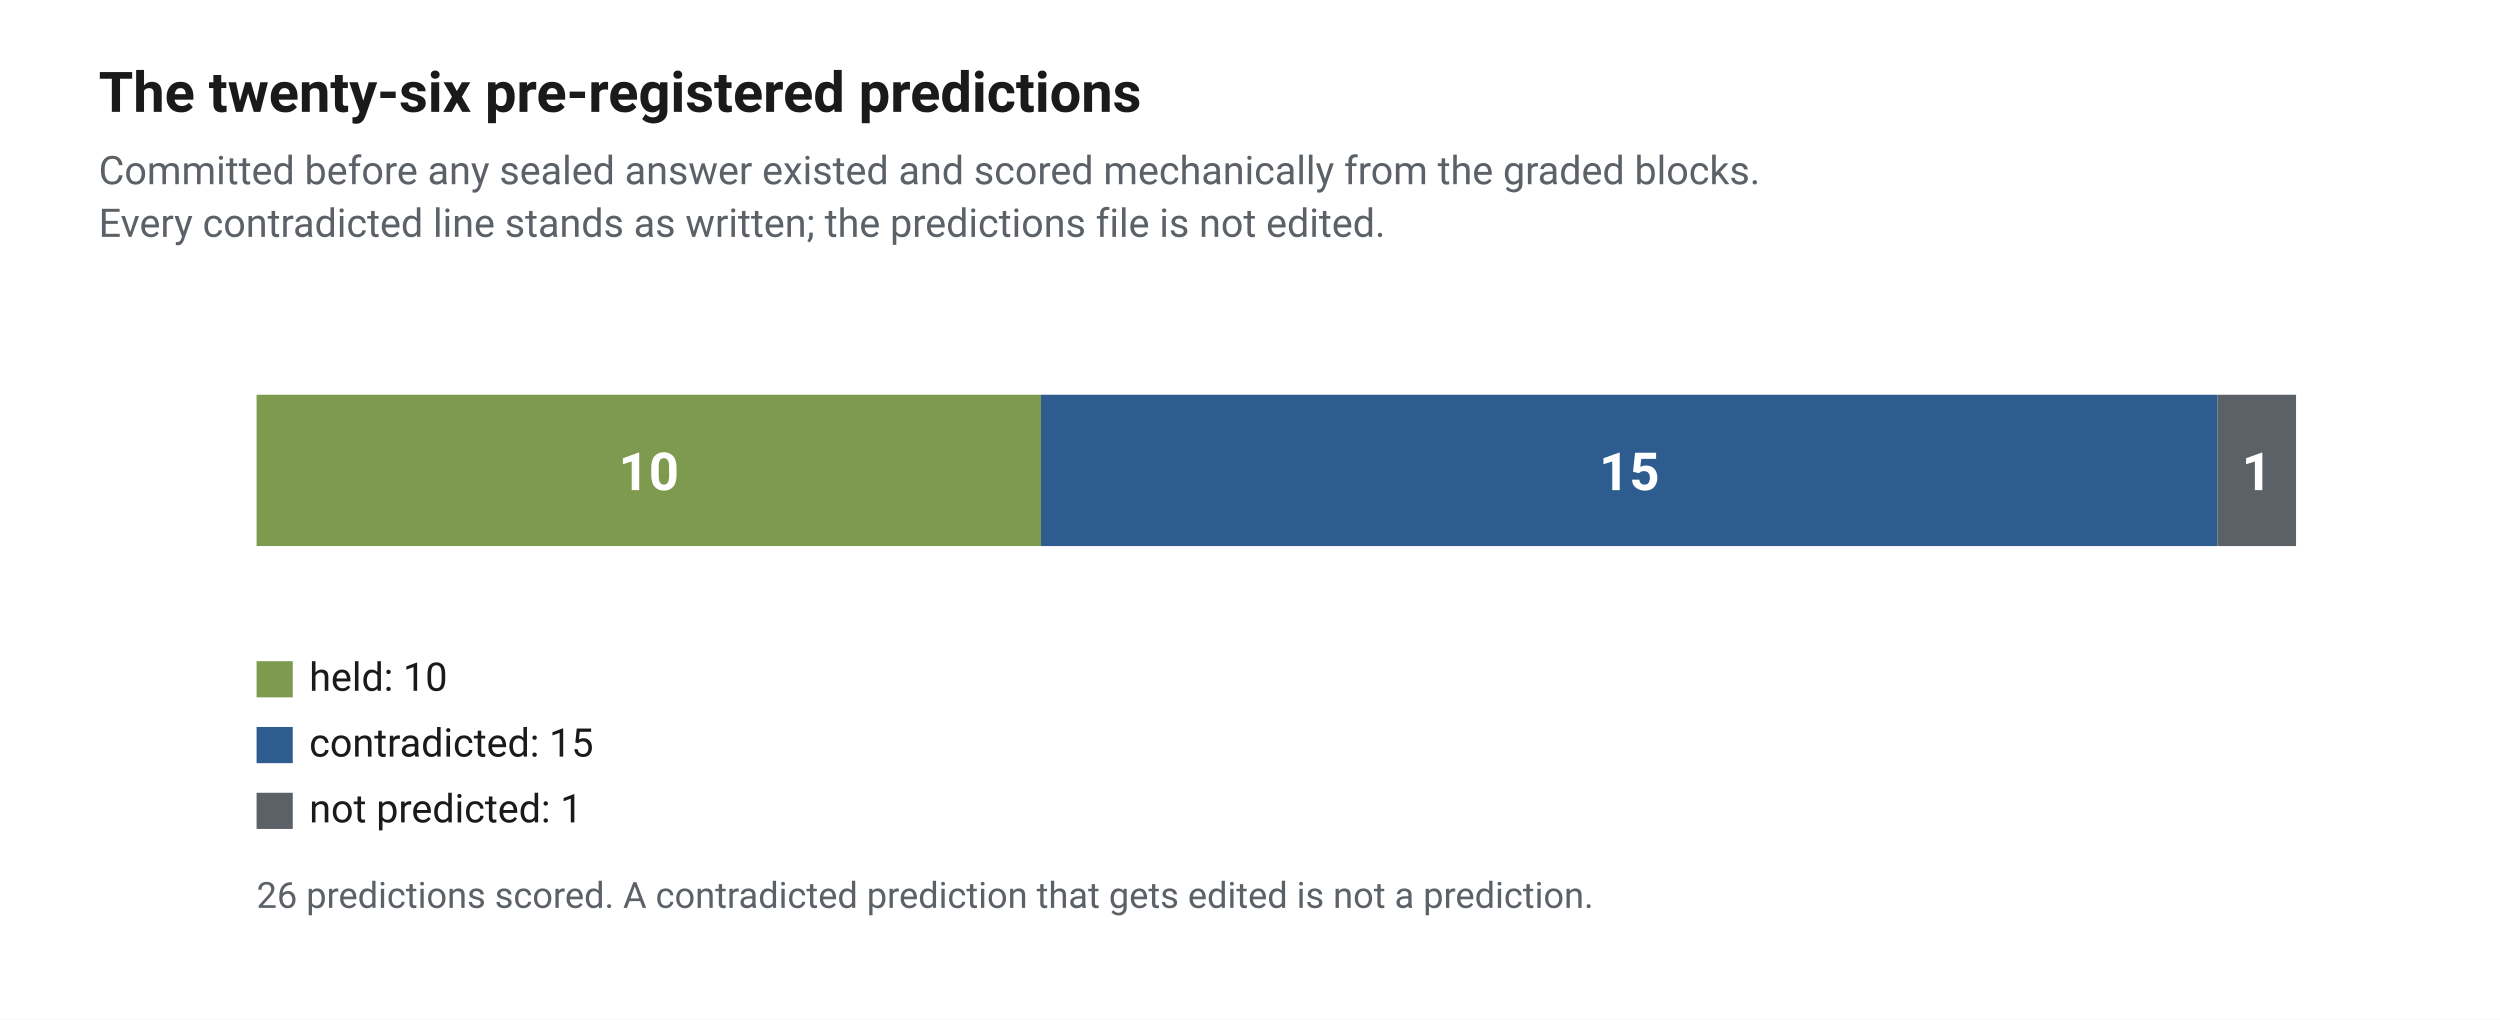
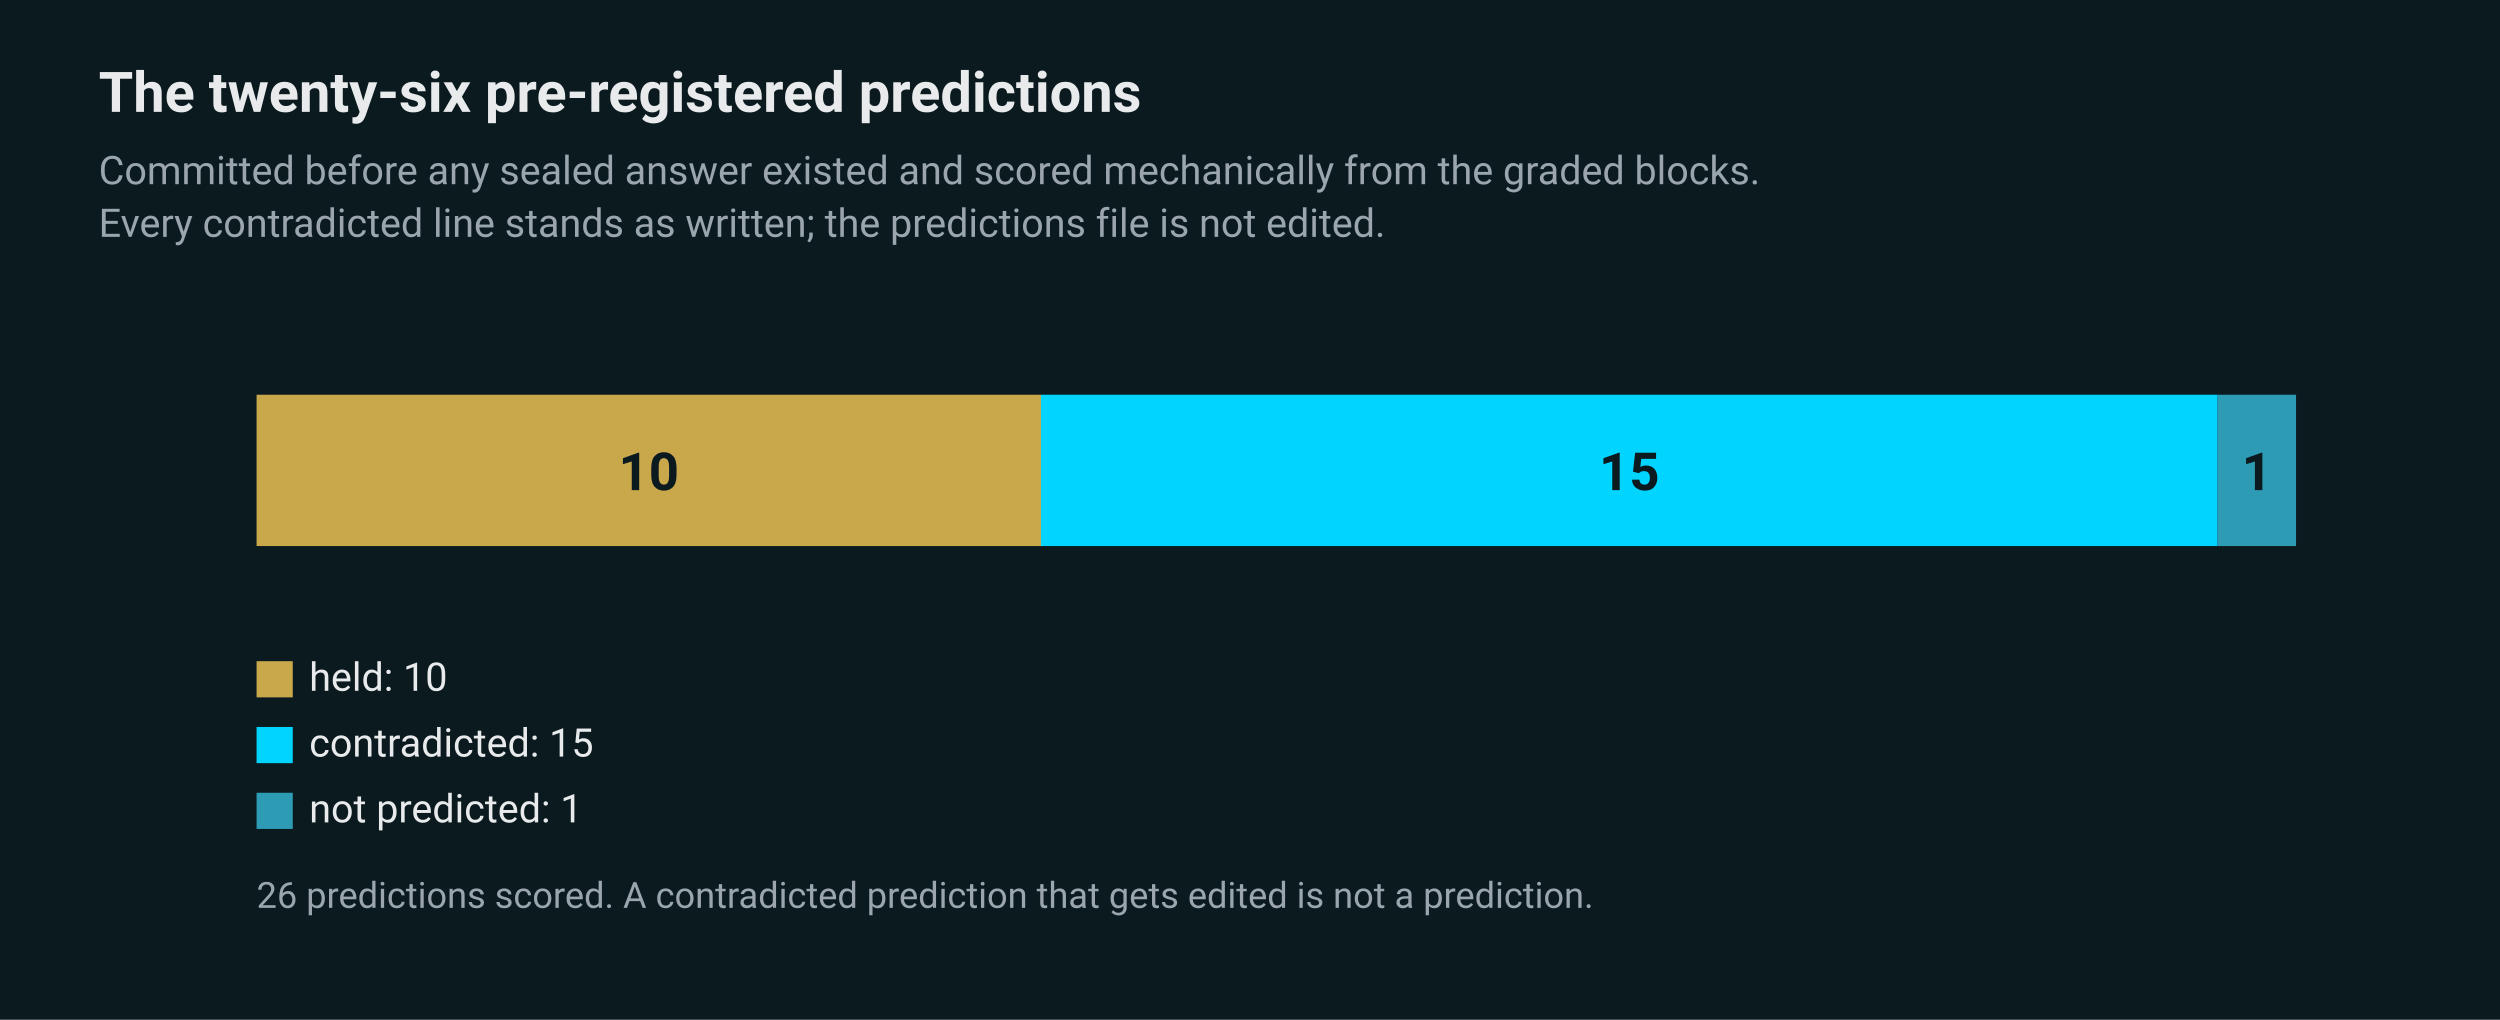
<svg xmlns="http://www.w3.org/2000/svg" width="760" height="310" viewBox="0 0 760 310" role="img" aria-labelledby="figure-title figure-desc">
-   <rect x="0" y="0" width="760" height="310" fill="#ffffff" />
-   <text x="30" y="34" font-size="17" font-family="system-ui, -apple-system, Segoe UI, Roboto, Helvetica, Arial, sans-serif" fill="#1a1a1a" font-weight="600">The twenty-six pre-registered predictions</text>
-   <text x="30" y="56" font-size="12" font-family="system-ui, -apple-system, Segoe UI, Roboto, Helvetica, Arial, sans-serif" fill="#5b6167">Committed before any sealed answer existed and scored mechanically from the graded blocks.</text>
-   <text x="30" y="72" font-size="12" font-family="system-ui, -apple-system, Segoe UI, Roboto, Helvetica, Arial, sans-serif" fill="#5b6167">Every contradicted line stands as written; the predictions file is not edited.</text>
-   <rect x="78" y="120" width="238.462" height="46" fill="#7d9a4e" />
-   <text x="197.231" y="149" font-size="16" font-family="system-ui, -apple-system, Segoe UI, Roboto, Helvetica, Arial, sans-serif" fill="#ffffff" text-anchor="middle" font-weight="600">10</text>
-   <rect x="316.462" y="120" width="357.692" height="46" fill="#2f5c8f" />
-   <text x="495.308" y="149" font-size="16" font-family="system-ui, -apple-system, Segoe UI, Roboto, Helvetica, Arial, sans-serif" fill="#ffffff" text-anchor="middle" font-weight="600">15</text>
-   <rect x="674.154" y="120" width="23.846" height="46" fill="#5b6167" />
-   <text x="686.077" y="149" font-size="16" font-family="system-ui, -apple-system, Segoe UI, Roboto, Helvetica, Arial, sans-serif" fill="#ffffff" text-anchor="middle" font-weight="600">1</text>
-   <rect x="78" y="201" width="11" height="11" fill="#7d9a4e" />
-   <text x="94" y="210" font-size="12" font-family="system-ui, -apple-system, Segoe UI, Roboto, Helvetica, Arial, sans-serif" fill="#1a1a1a">held: 10</text>
-   <rect x="78" y="221" width="11" height="11" fill="#2f5c8f" />
-   <text x="94" y="230" font-size="12" font-family="system-ui, -apple-system, Segoe UI, Roboto, Helvetica, Arial, sans-serif" fill="#1a1a1a">contradicted: 15</text>
-   <rect x="78" y="241" width="11" height="11" fill="#5b6167" />
-   <text x="94" y="250" font-size="12" font-family="system-ui, -apple-system, Segoe UI, Roboto, Helvetica, Arial, sans-serif" fill="#1a1a1a">not predicted: 1</text>
-   <text x="78" y="276" font-size="11" font-family="system-ui, -apple-system, Segoe UI, Roboto, Helvetica, Arial, sans-serif" fill="#5b6167">26 predictions scored. A contradicted prediction that gets edited is not a prediction.</text>
+   <rect x="0" y="0" width="760" height="310" fill="#0A1A1F" />
+   <text x="30" y="34" font-size="17" font-family="system-ui, -apple-system, Segoe UI, Roboto, Helvetica, Arial, sans-serif" fill="#E8EAEC" font-weight="600">The twenty-six pre-registered predictions</text>
+   <text x="30" y="56" font-size="12" font-family="system-ui, -apple-system, Segoe UI, Roboto, Helvetica, Arial, sans-serif" fill="#9AA5AD">Committed before any sealed answer existed and scored mechanically from the graded blocks.</text>
+   <text x="30" y="72" font-size="12" font-family="system-ui, -apple-system, Segoe UI, Roboto, Helvetica, Arial, sans-serif" fill="#9AA5AD">Every contradicted line stands as written; the predictions file is not edited.</text>
+   <rect x="78" y="120" width="238.462" height="46" fill="#C9A84C" />
+   <text x="197.231" y="149" font-size="16" font-family="system-ui, -apple-system, Segoe UI, Roboto, Helvetica, Arial, sans-serif" fill="#0A1A1F" text-anchor="middle" font-weight="600">10</text>
+   <rect x="316.462" y="120" width="357.692" height="46" fill="#00D4FF" />
+   <text x="495.308" y="149" font-size="16" font-family="system-ui, -apple-system, Segoe UI, Roboto, Helvetica, Arial, sans-serif" fill="#0A1A1F" text-anchor="middle" font-weight="600">15</text>
+   <rect x="674.154" y="120" width="23.846" height="46" fill="#2E9BB5" />
+   <text x="686.077" y="149" font-size="16" font-family="system-ui, -apple-system, Segoe UI, Roboto, Helvetica, Arial, sans-serif" fill="#0A1A1F" text-anchor="middle" font-weight="600">1</text>
+   <rect x="78" y="201" width="11" height="11" fill="#C9A84C" />
+   <text x="94" y="210" font-size="12" font-family="system-ui, -apple-system, Segoe UI, Roboto, Helvetica, Arial, sans-serif" fill="#E8EAEC">held: 10</text>
+   <rect x="78" y="221" width="11" height="11" fill="#00D4FF" />
+   <text x="94" y="230" font-size="12" font-family="system-ui, -apple-system, Segoe UI, Roboto, Helvetica, Arial, sans-serif" fill="#E8EAEC">contradicted: 15</text>
+   <rect x="78" y="241" width="11" height="11" fill="#2E9BB5" />
+   <text x="94" y="250" font-size="12" font-family="system-ui, -apple-system, Segoe UI, Roboto, Helvetica, Arial, sans-serif" fill="#E8EAEC">not predicted: 1</text>
+   <text x="78" y="276" font-size="11" font-family="system-ui, -apple-system, Segoe UI, Roboto, Helvetica, Arial, sans-serif" fill="#9AA5AD">26 predictions scored. A contradicted prediction that gets edited is not a prediction.</text>
</svg>
